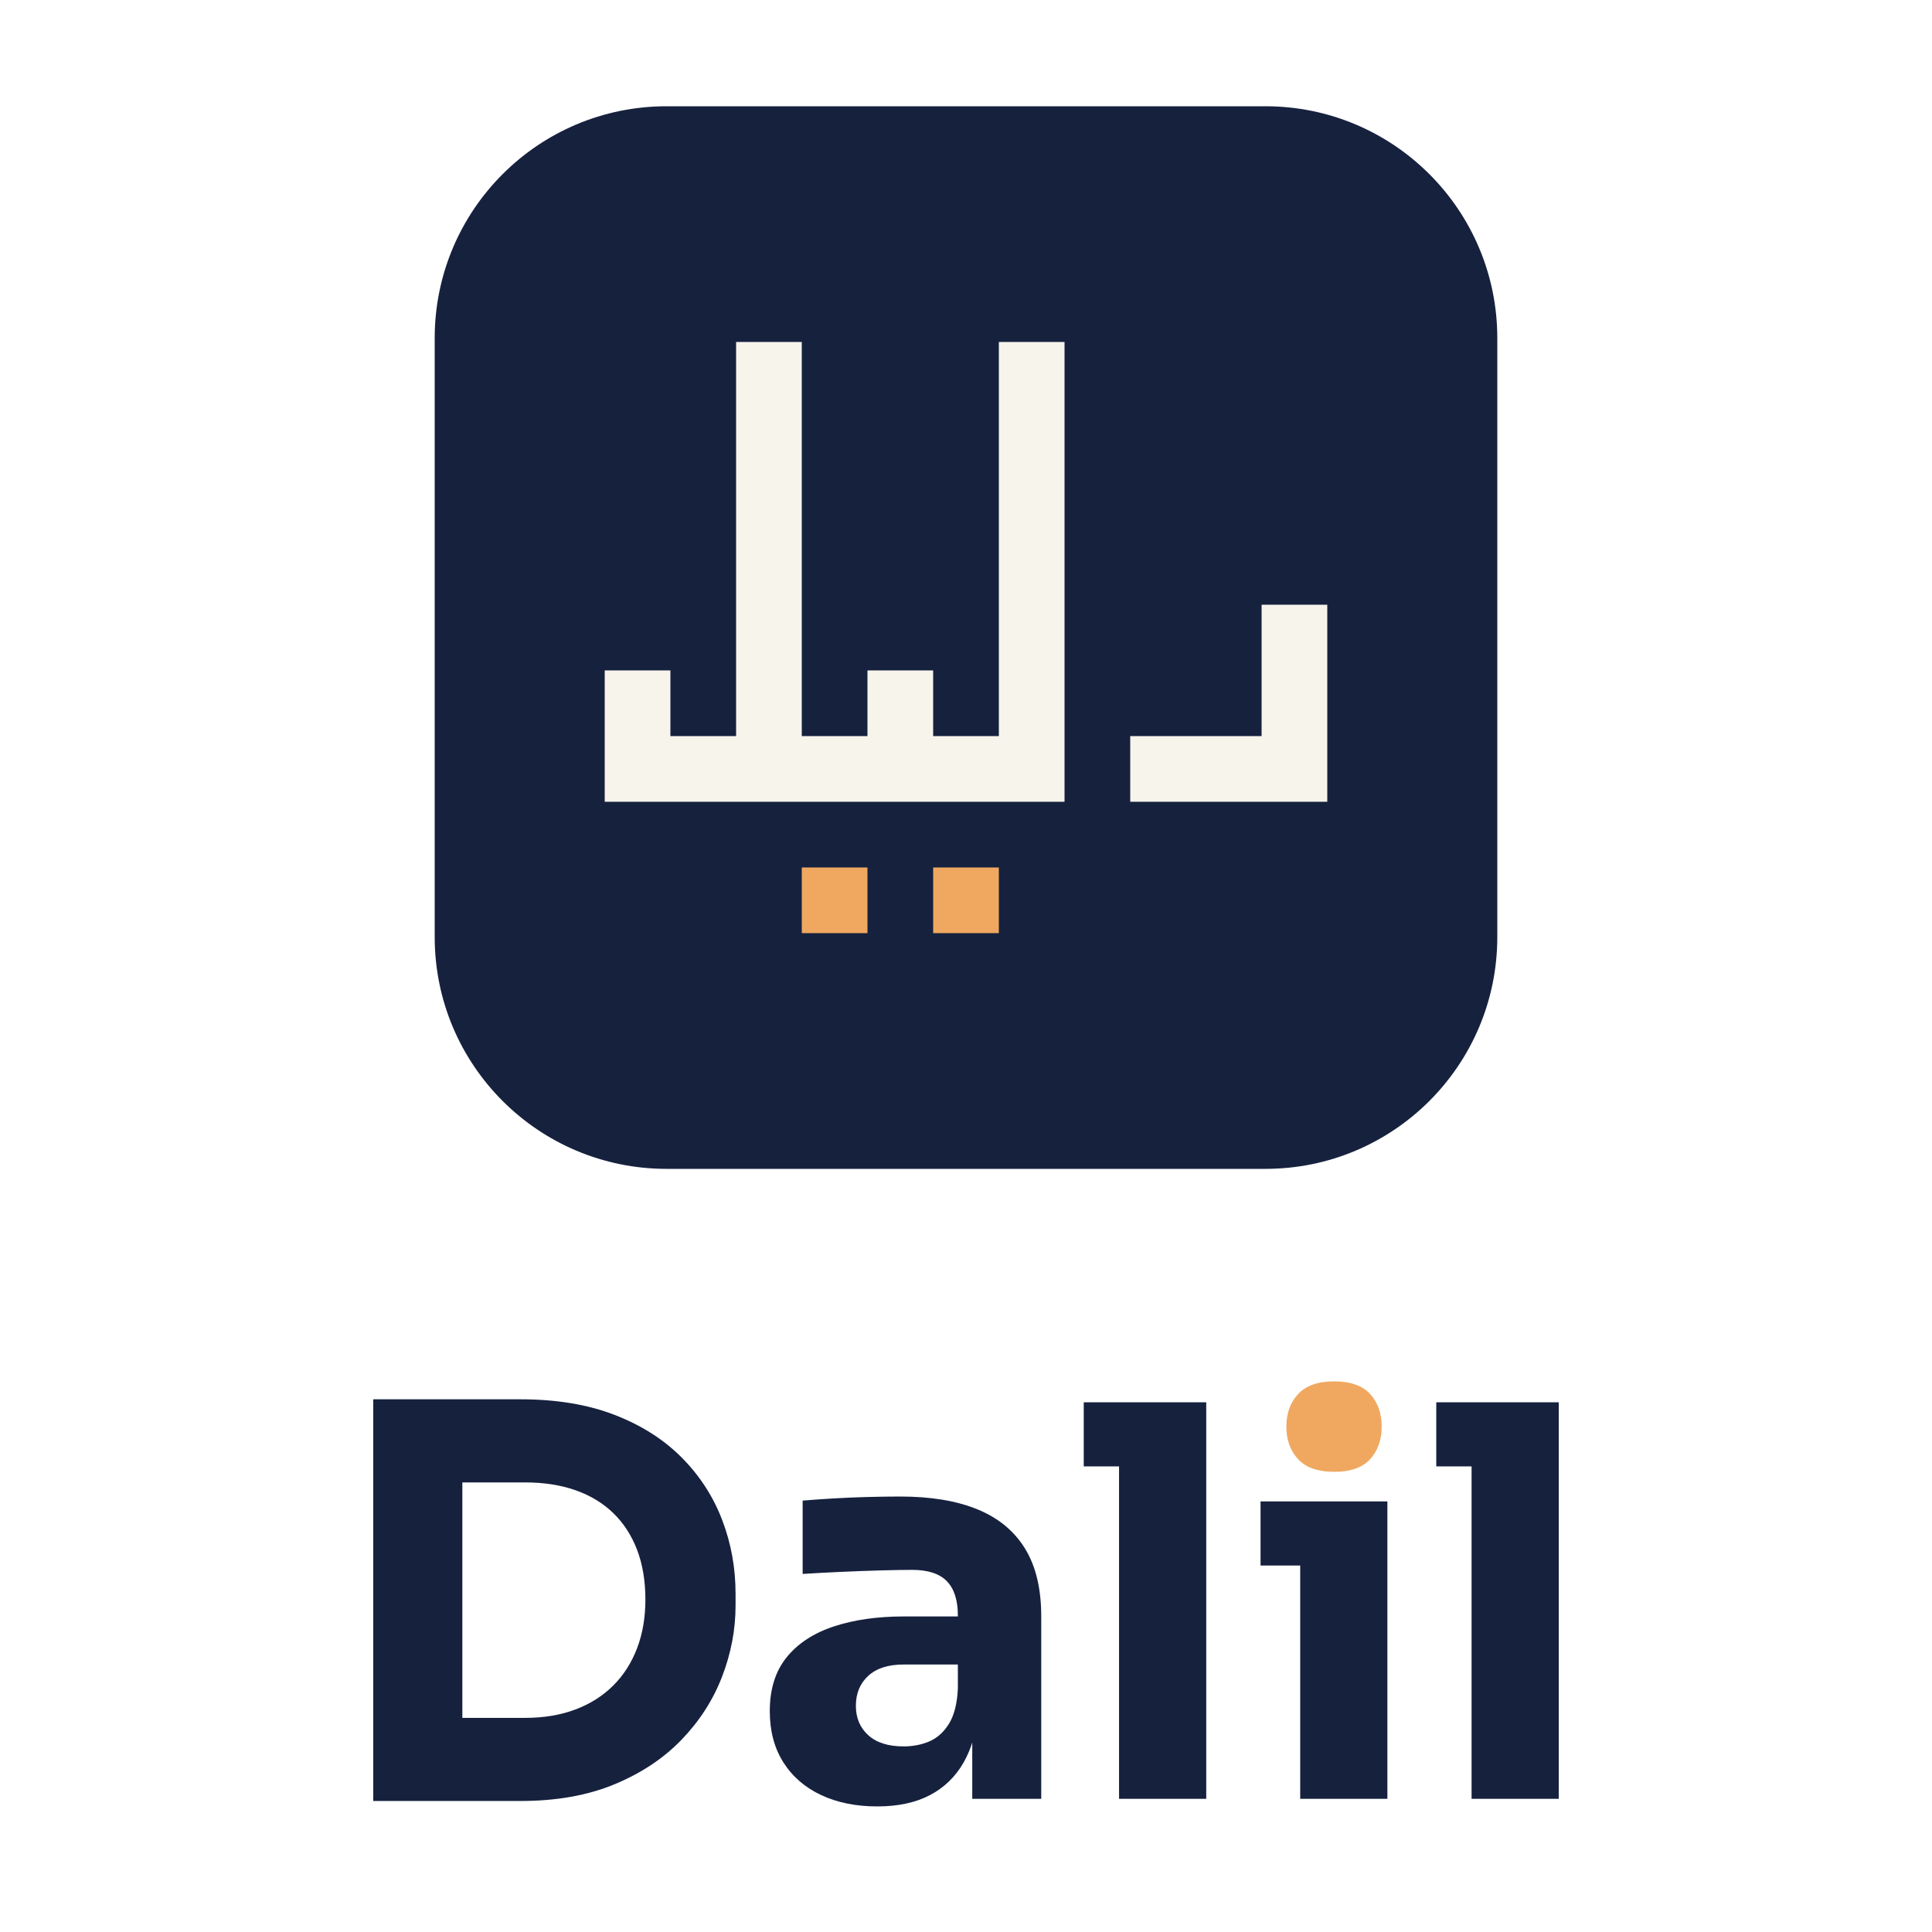
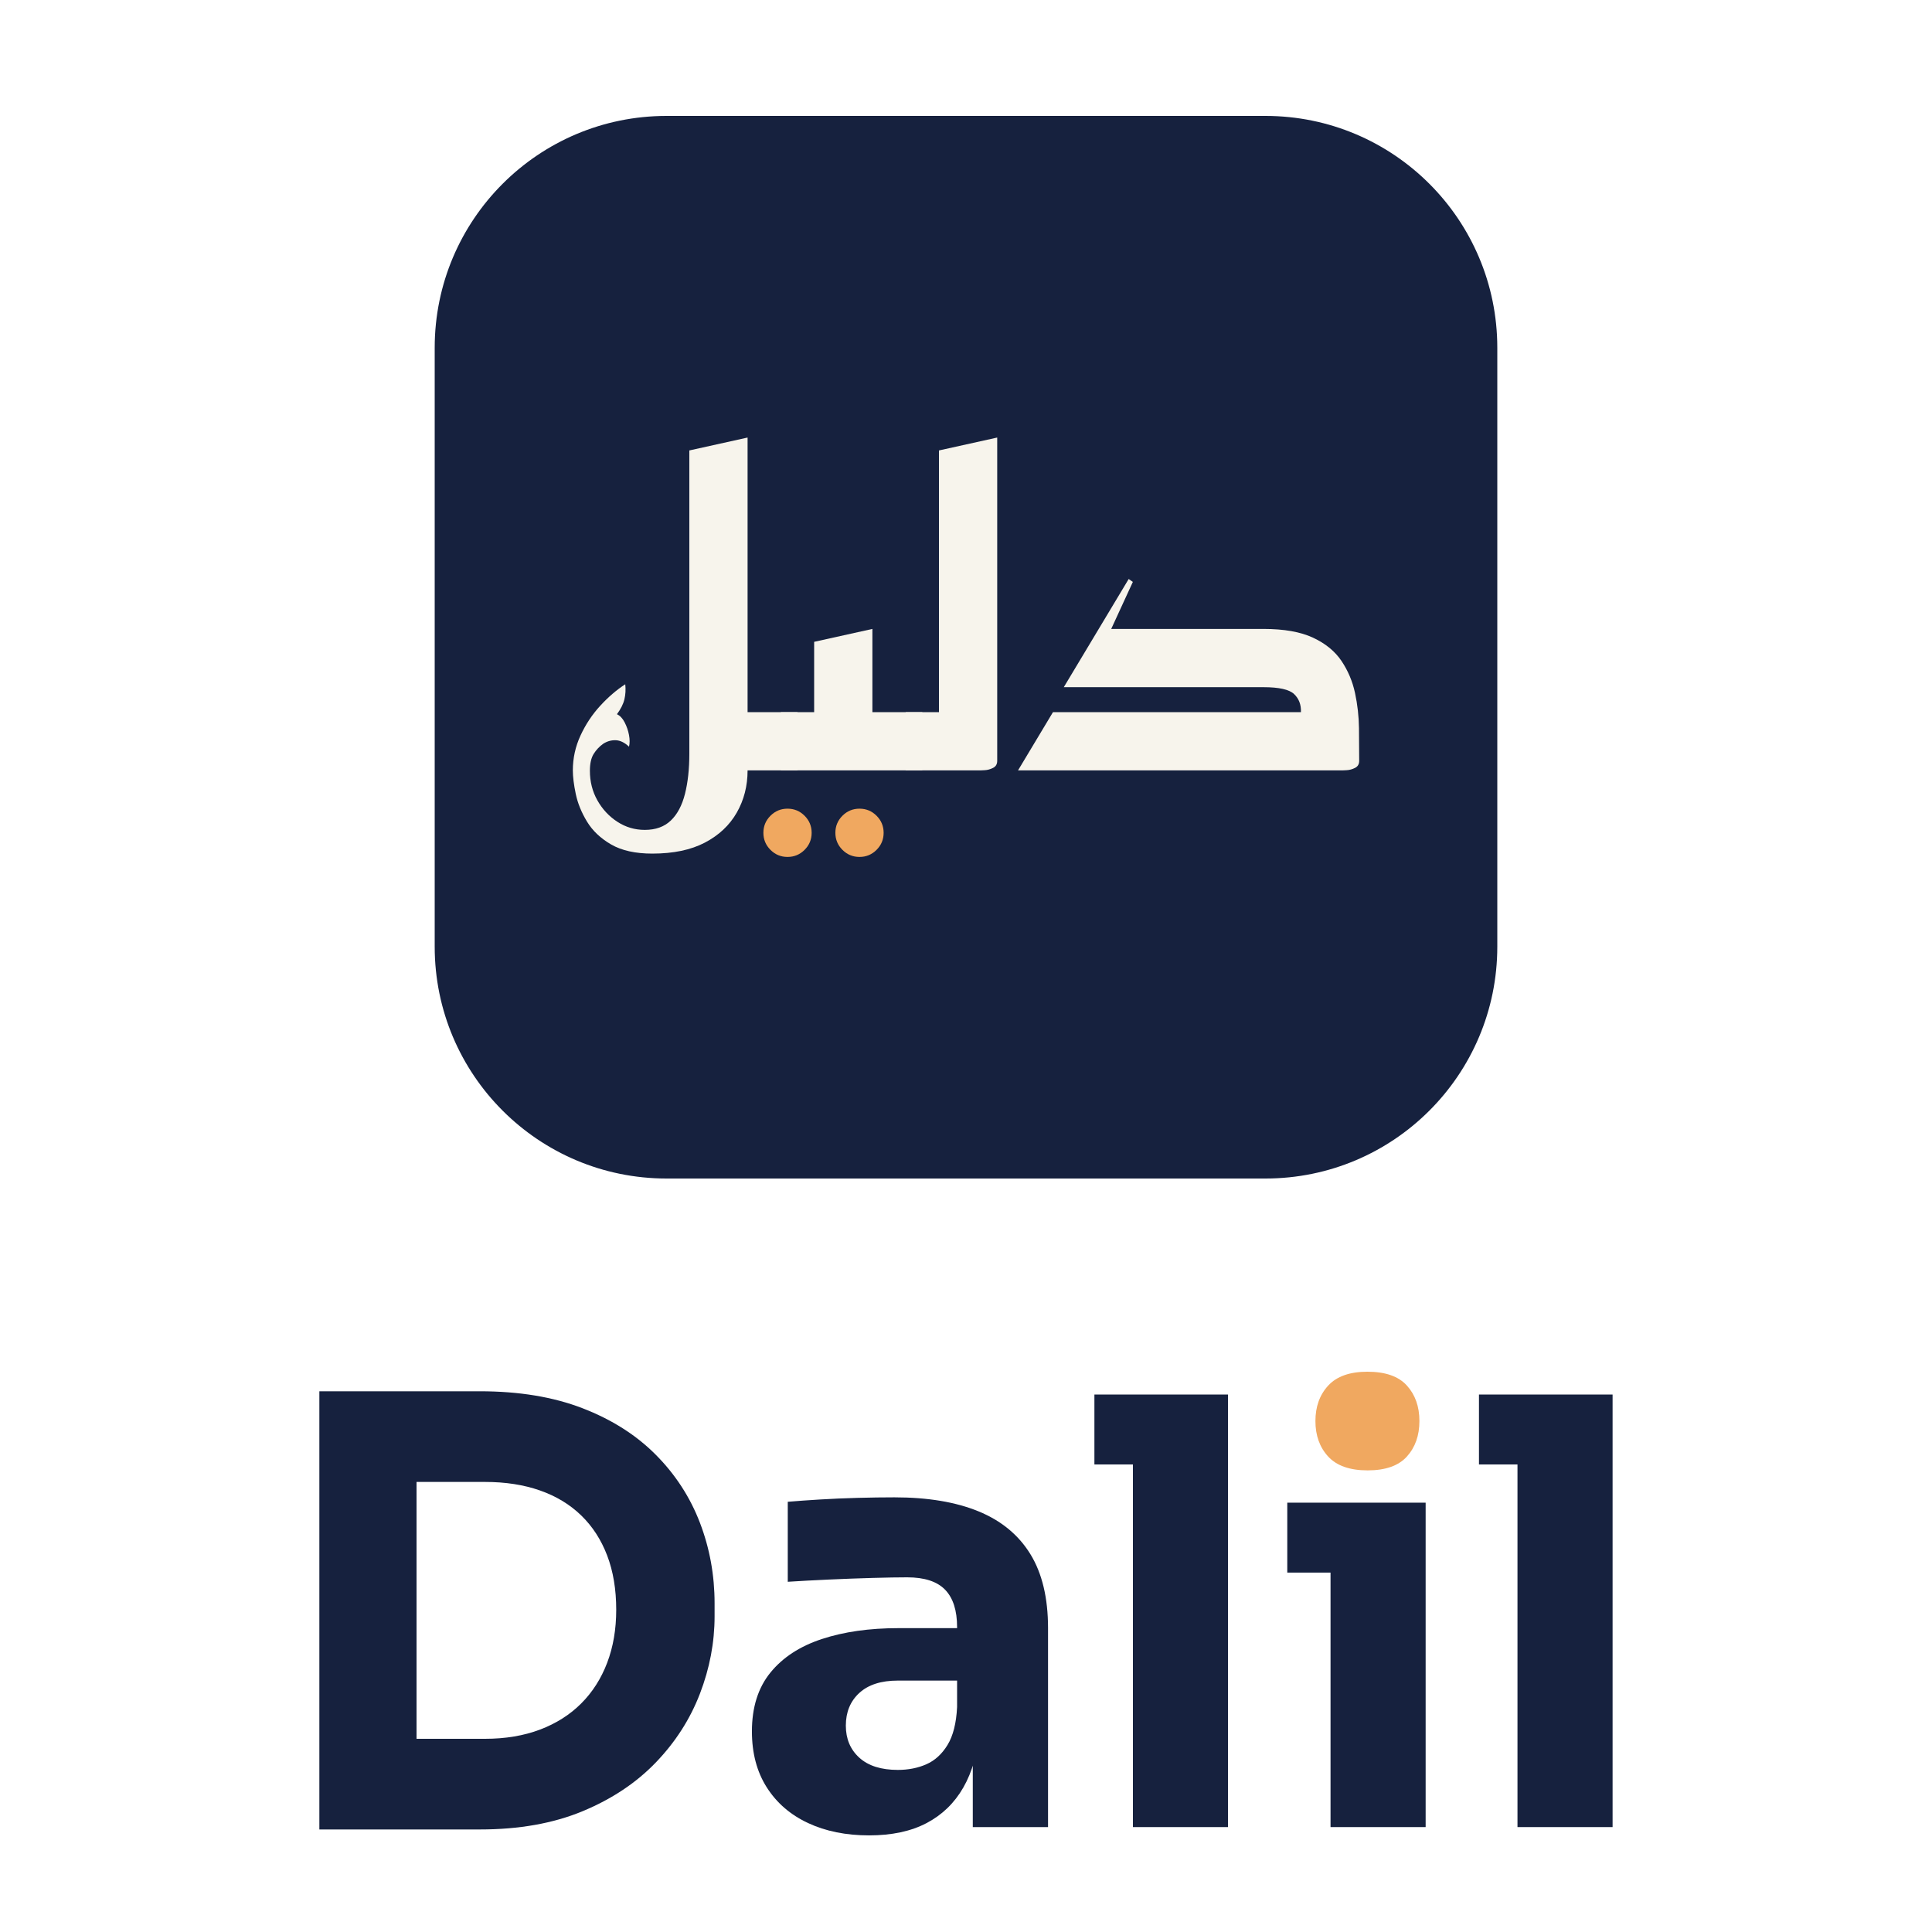
<svg xmlns="http://www.w3.org/2000/svg" viewBox="0 0 400 400" width="400" height="400">
-   <g transform="translate(90.0,22)">
+   <g transform="translate(90.0,24)">
    <rect width="220" height="220" rx="48" fill="#16213E" />
-     <path d="M62.400 130.400 L48.800 130.400 L48.800 116.800 L35.200 116.800 L35.200 130.400 L35.200 144.000 L130.400 144.000 L130.400 130.400 L130.400 48.800 L116.800 48.800 L116.800 130.400 L103.200 130.400 L103.200 116.800 L89.600 116.800 L89.600 130.400 L76.000 130.400 L76.000 48.800 L62.400 48.800 ZM184.800 144.000 L184.800 103.200 L171.200 103.200 L171.200 130.400 L144.000 130.400 L144.000 144.000 L171.200 144.000 Z" fill="#F7F4EC" />
-     <path d="M76.000 157.600 L76.000 171.200 L89.600 171.200 L89.600 157.600 ZM103.200 157.600 L103.200 171.200 L116.800 171.200 L116.800 157.600 Z" fill="#F0A860" />
+     <g transform="translate(28.60,66.59) scale(0.08614,-0.08614) translate(-25,-800)">
+       <path d="M395 0V140H565V0ZM305 40V769L445 800V0ZM216 -200Q155 -200 117.0 -178.0Q79 -156 59.0 -123.0Q39 -90 32.0 -56.5Q25 -23 25 0Q25 44 43.5 84.0Q62 124 91.0 155.5Q120 187 151 207Q153 188 149.0 171.0Q145 154 131 135Q142 130 149.5 115.5Q157 101 160.0 85.0Q163 69 160 57Q144 72 128.0 72.5Q112 73 98 64Q84 54 75.0 39.5Q66 25 66 -1Q66 -40 84.0 -72.0Q102 -104 132.0 -123.5Q162 -143 198 -143Q237 -143 260.5 -120.5Q284 -98 294.5 -56.5Q305 -15 305 40V309L445 340V0Q445 -56 419.0 -101.5Q393 -147 342.5 -173.5Q292 -200 216 -200Z" fill="#F7F4EC" />
+       <path d="M645 0V140H865V0ZM525 0V140H605V309L745 340V23Q745 11 735.0 6.0Q725 1 715.0 0.5Q705 0 705 0Z" fill="#F7F4EC" />
+       <path d="M825 0V140H905V769L1045 800V23Q1045 11 1035.0 6.0Q1025 1 1015.0 0.5Q1005 0 1005 0Z" fill="#F7F4EC" />
+       <path d="M1095 0 1179 140H1775Q1776 167 1758.5 183.5Q1741 200 1685 200H1205L1361 460L1371 453L1319 340H1685Q1759 340 1804.0 319.0Q1849 298 1872.5 263.0Q1896 228 1905.0 186.0Q1914 144 1914.5 101.5Q1915 59 1915 23Q1915 11 1905.0 6.0Q1895 1 1885.0 0.5Q1875 0 1875 0Z" fill="#F7F4EC" />
+       <path d="M714 -208Q690 -208 673.0 -191.0Q656 -174 656 -150Q656 -126 673.0 -109.0Q690 -92 714 -92Q738 -92 755.0 -109.0Q772 -126 772 -150Q772 -174 755.0 -191.0Q738 -208 714 -208ZM541 -208Q517 -208 500.0 -191.0Q483 -174 483 -150Q483 -126 500.0 -109.0Q517 -92 541 -92Q565 -92 582.0 -109.0Q599 -126 599 -150Q599 -174 582.0 -191.0Q565 -208 541 -208Z" fill="#F0A860" />
+     </g>
  </g>
-   <g transform="translate(77.28,286.00) scale(0.11246,-0.11246) translate(-82,-768.5)">
+   <g transform="translate(66.12,284.00) scale(0.12268,-0.12268) translate(-82,-768.5)">
    <path d="M226 -4V149H361.5Q413.25 149.0 454.25 164.5Q495.25 180.0 523.875 208.625Q552.5 237.25 567.75 277.375Q583.0 317.5 583.0 366.75Q583.0 418.25 567.75 458.25Q552.5 498.25 523.875 526.0Q495.25 553.75 454.25 568.125Q413.25 582.5 361.5 582.5H226.0V735.5H353.0Q452.0 735.5 526.125 706.875Q600.25 678.25 649.875 628.25Q699.5 578.25 724.25 513.625Q749 449 749.0 377.75V355.75Q749.0 289.5 724.25 225.125Q699.5 160.75 649.875 109.125Q600.25 57.5 526.125 26.75Q452 -4 353 -4ZM82 -4V735.5H246.0V-4Z" fill="#16213E" />
    <path d="M1184.75 0.0V161.5H1158.25V337.5Q1158.25 379.75 1138.0 400.625Q1117.75 421.5 1074.0 421.5Q1052.0 421.5 1016.0 420.5Q980.0 419.5 941.75 417.75Q903.5 416.0 872.5 414.0V549.0Q896 551 926.875 552.875Q957.75 554.75 990.875 555.625Q1024.0 556.5 1052.5 556.5Q1136.75 556.5 1194.375 532.875Q1252.0 509.25 1281.875 460.75Q1311.75 412.25 1311.75 335.75V0.0ZM1009.75 -14.0Q951.25 -14.0 906.625 6.875Q862.0 27.75 837.0 67.125Q812.0 106.5 812.0 161.5Q812.0 222.25 843.125 260.625Q874.25 299.0 930.0 317.375Q985.75 335.75 1059.25 335.75H1175.75V247.25H1058.25Q1016.0 247.25 993.25 226.375Q970.5 205.5 970.5 171.25Q970.5 137.75 993.25 117.125Q1016.0 96.5 1058.25 96.5Q1084.75 96.5 1106.375 106.0Q1128.0 115.5 1142.125 138.625Q1156.25 161.75 1158.25 202.5L1196.25 163.0Q1191.25 106.0 1168.75 66.75Q1146.25 27.5 1106.75 6.75Q1067.25 -14.0 1009.75 -14.0Z" fill="#16213E" />
    <path d="M1455 0V730H1615.5V0.0ZM1390 612V730H1615.5V612.0Z" fill="#16213E" />
    <path d="M1788.5 0.0V547.5H1949.0V0ZM1715.5 429.5V547.5H1949.0V429.5Z" fill="#16213E" />
    <path d="M2104 0V730H2264.5V0.0ZM2039 612V730H2264.5V612.0Z" fill="#16213E" />
    <path d="M1851.125 602.0Q1806 602 1784.5 625.375Q1763.0 648.75 1763.0 685.25Q1763.0 721.75 1784.589 745.125Q1806.179 768.5 1850.75 768.5Q1896.25 768.5 1917.375 745.125Q1938.5 721.75 1938.5 685.25Q1938.5 648.75 1917.375 625.375Q1896.25 602.0 1851.125 602.0Z" fill="#F0A860" />
  </g>
</svg>
